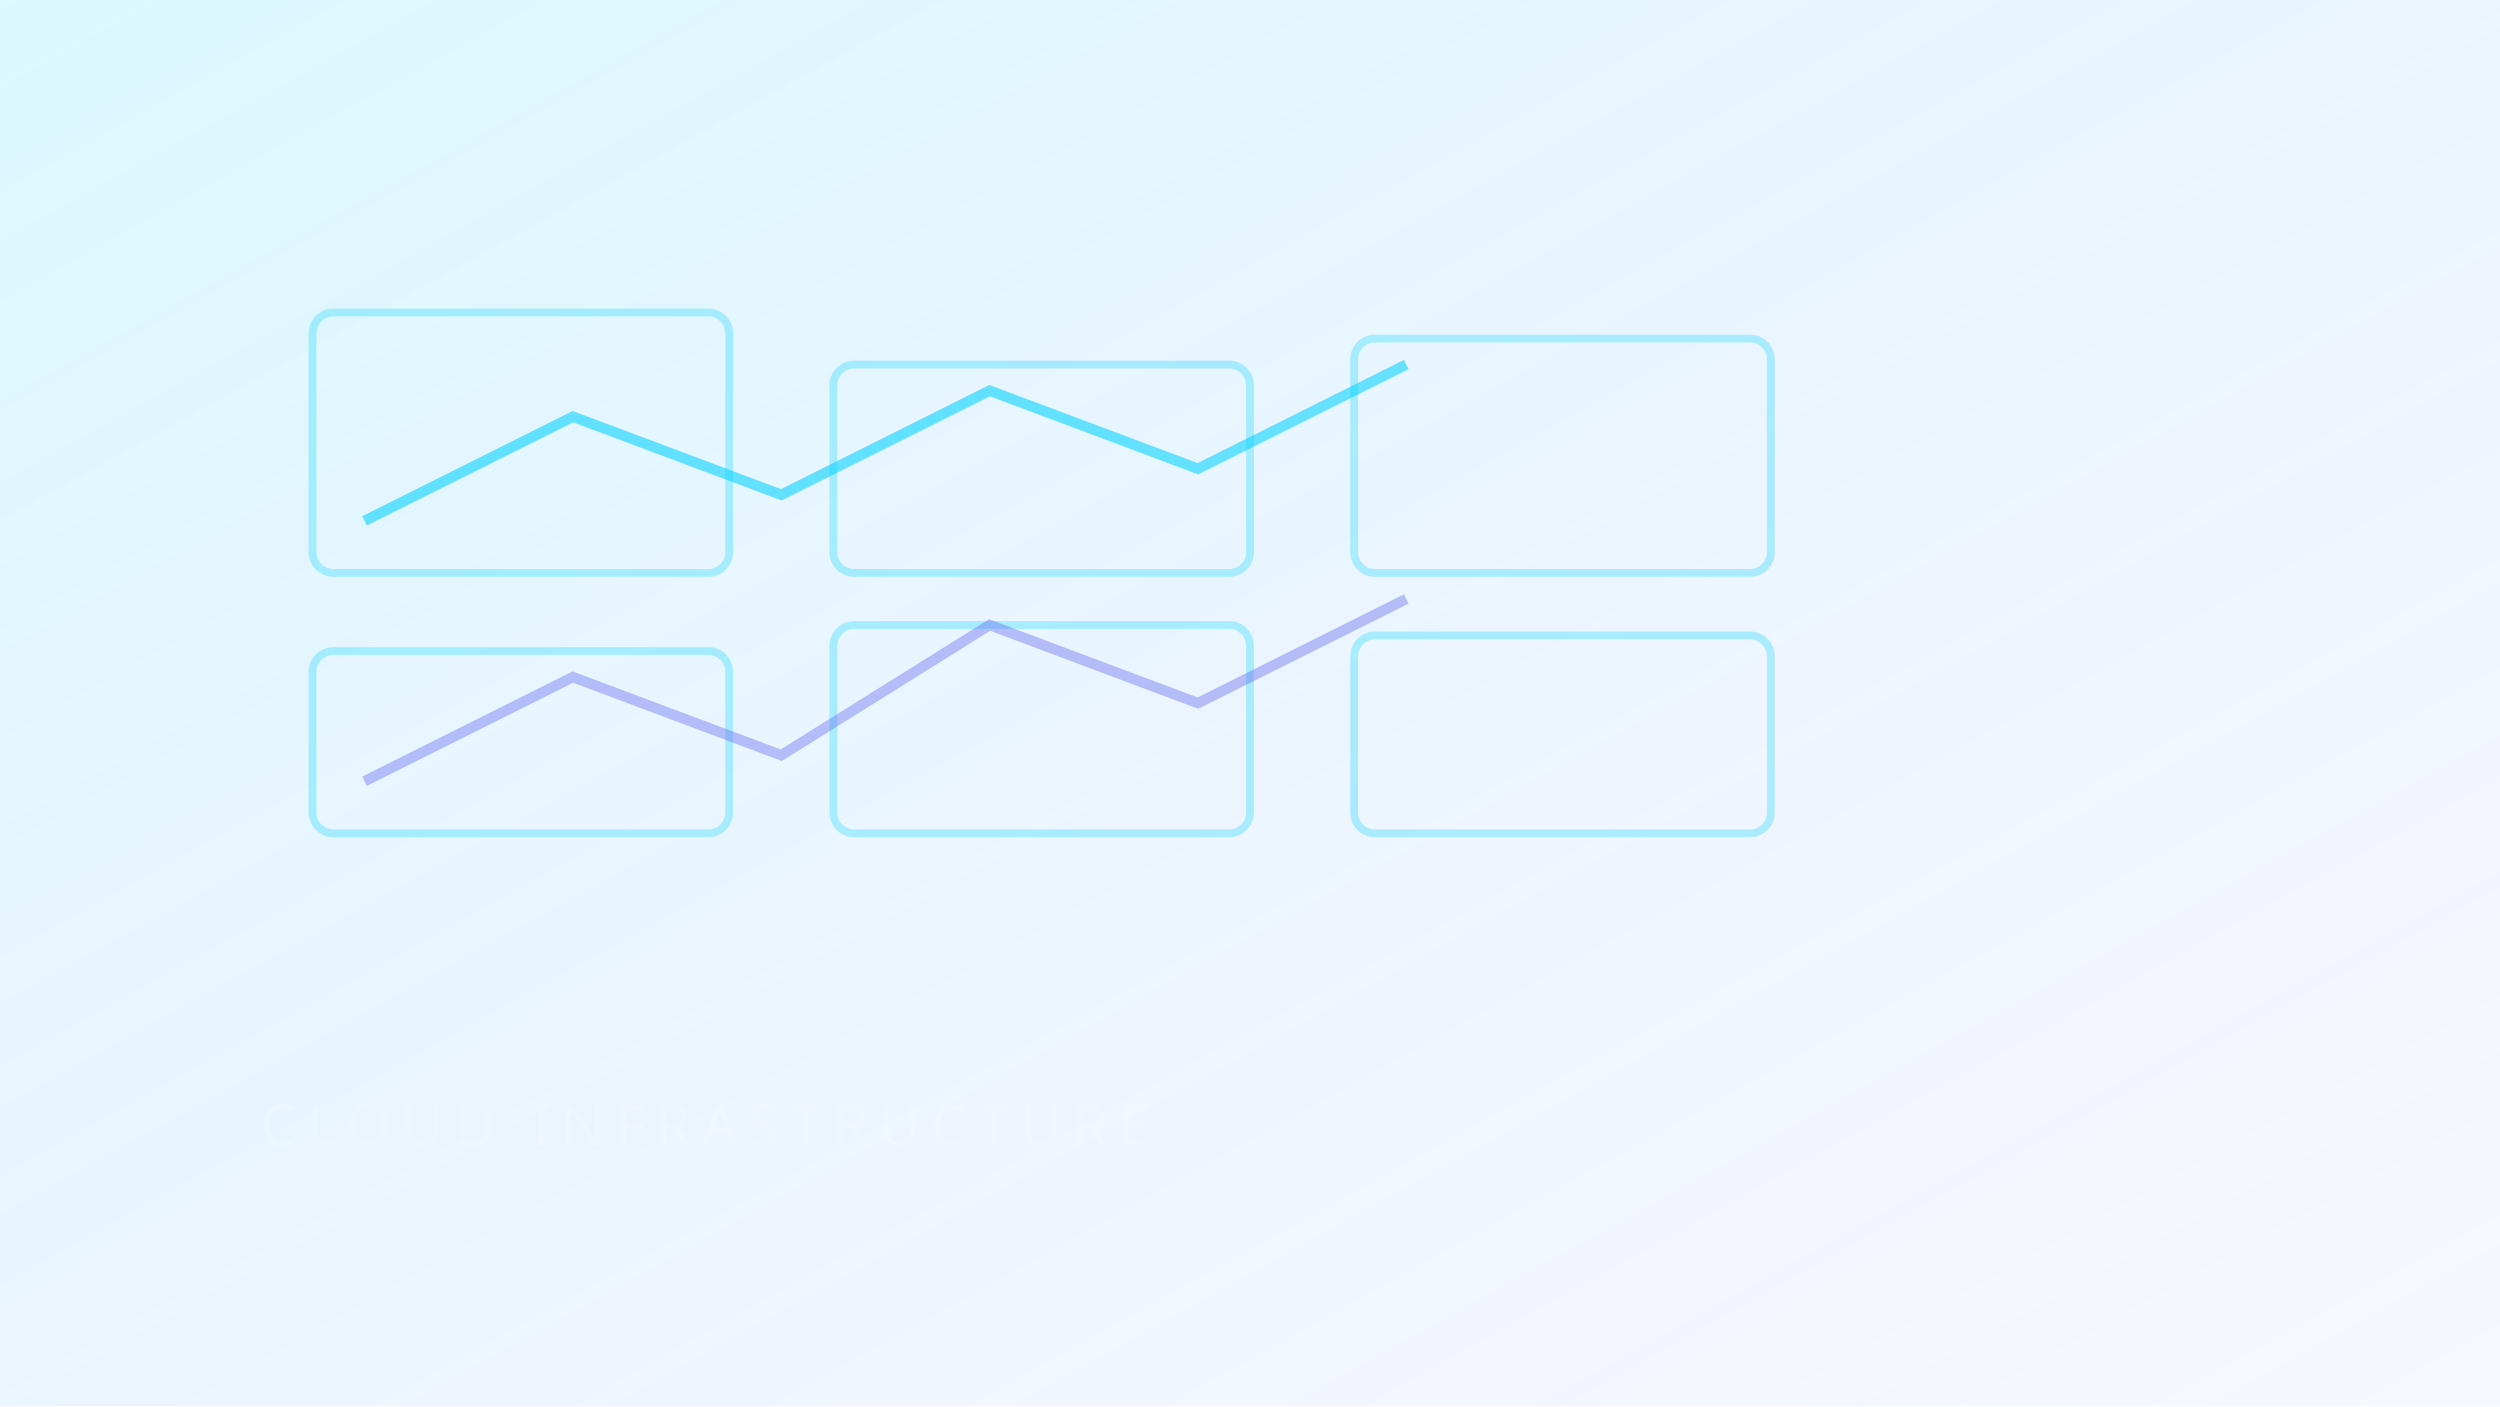
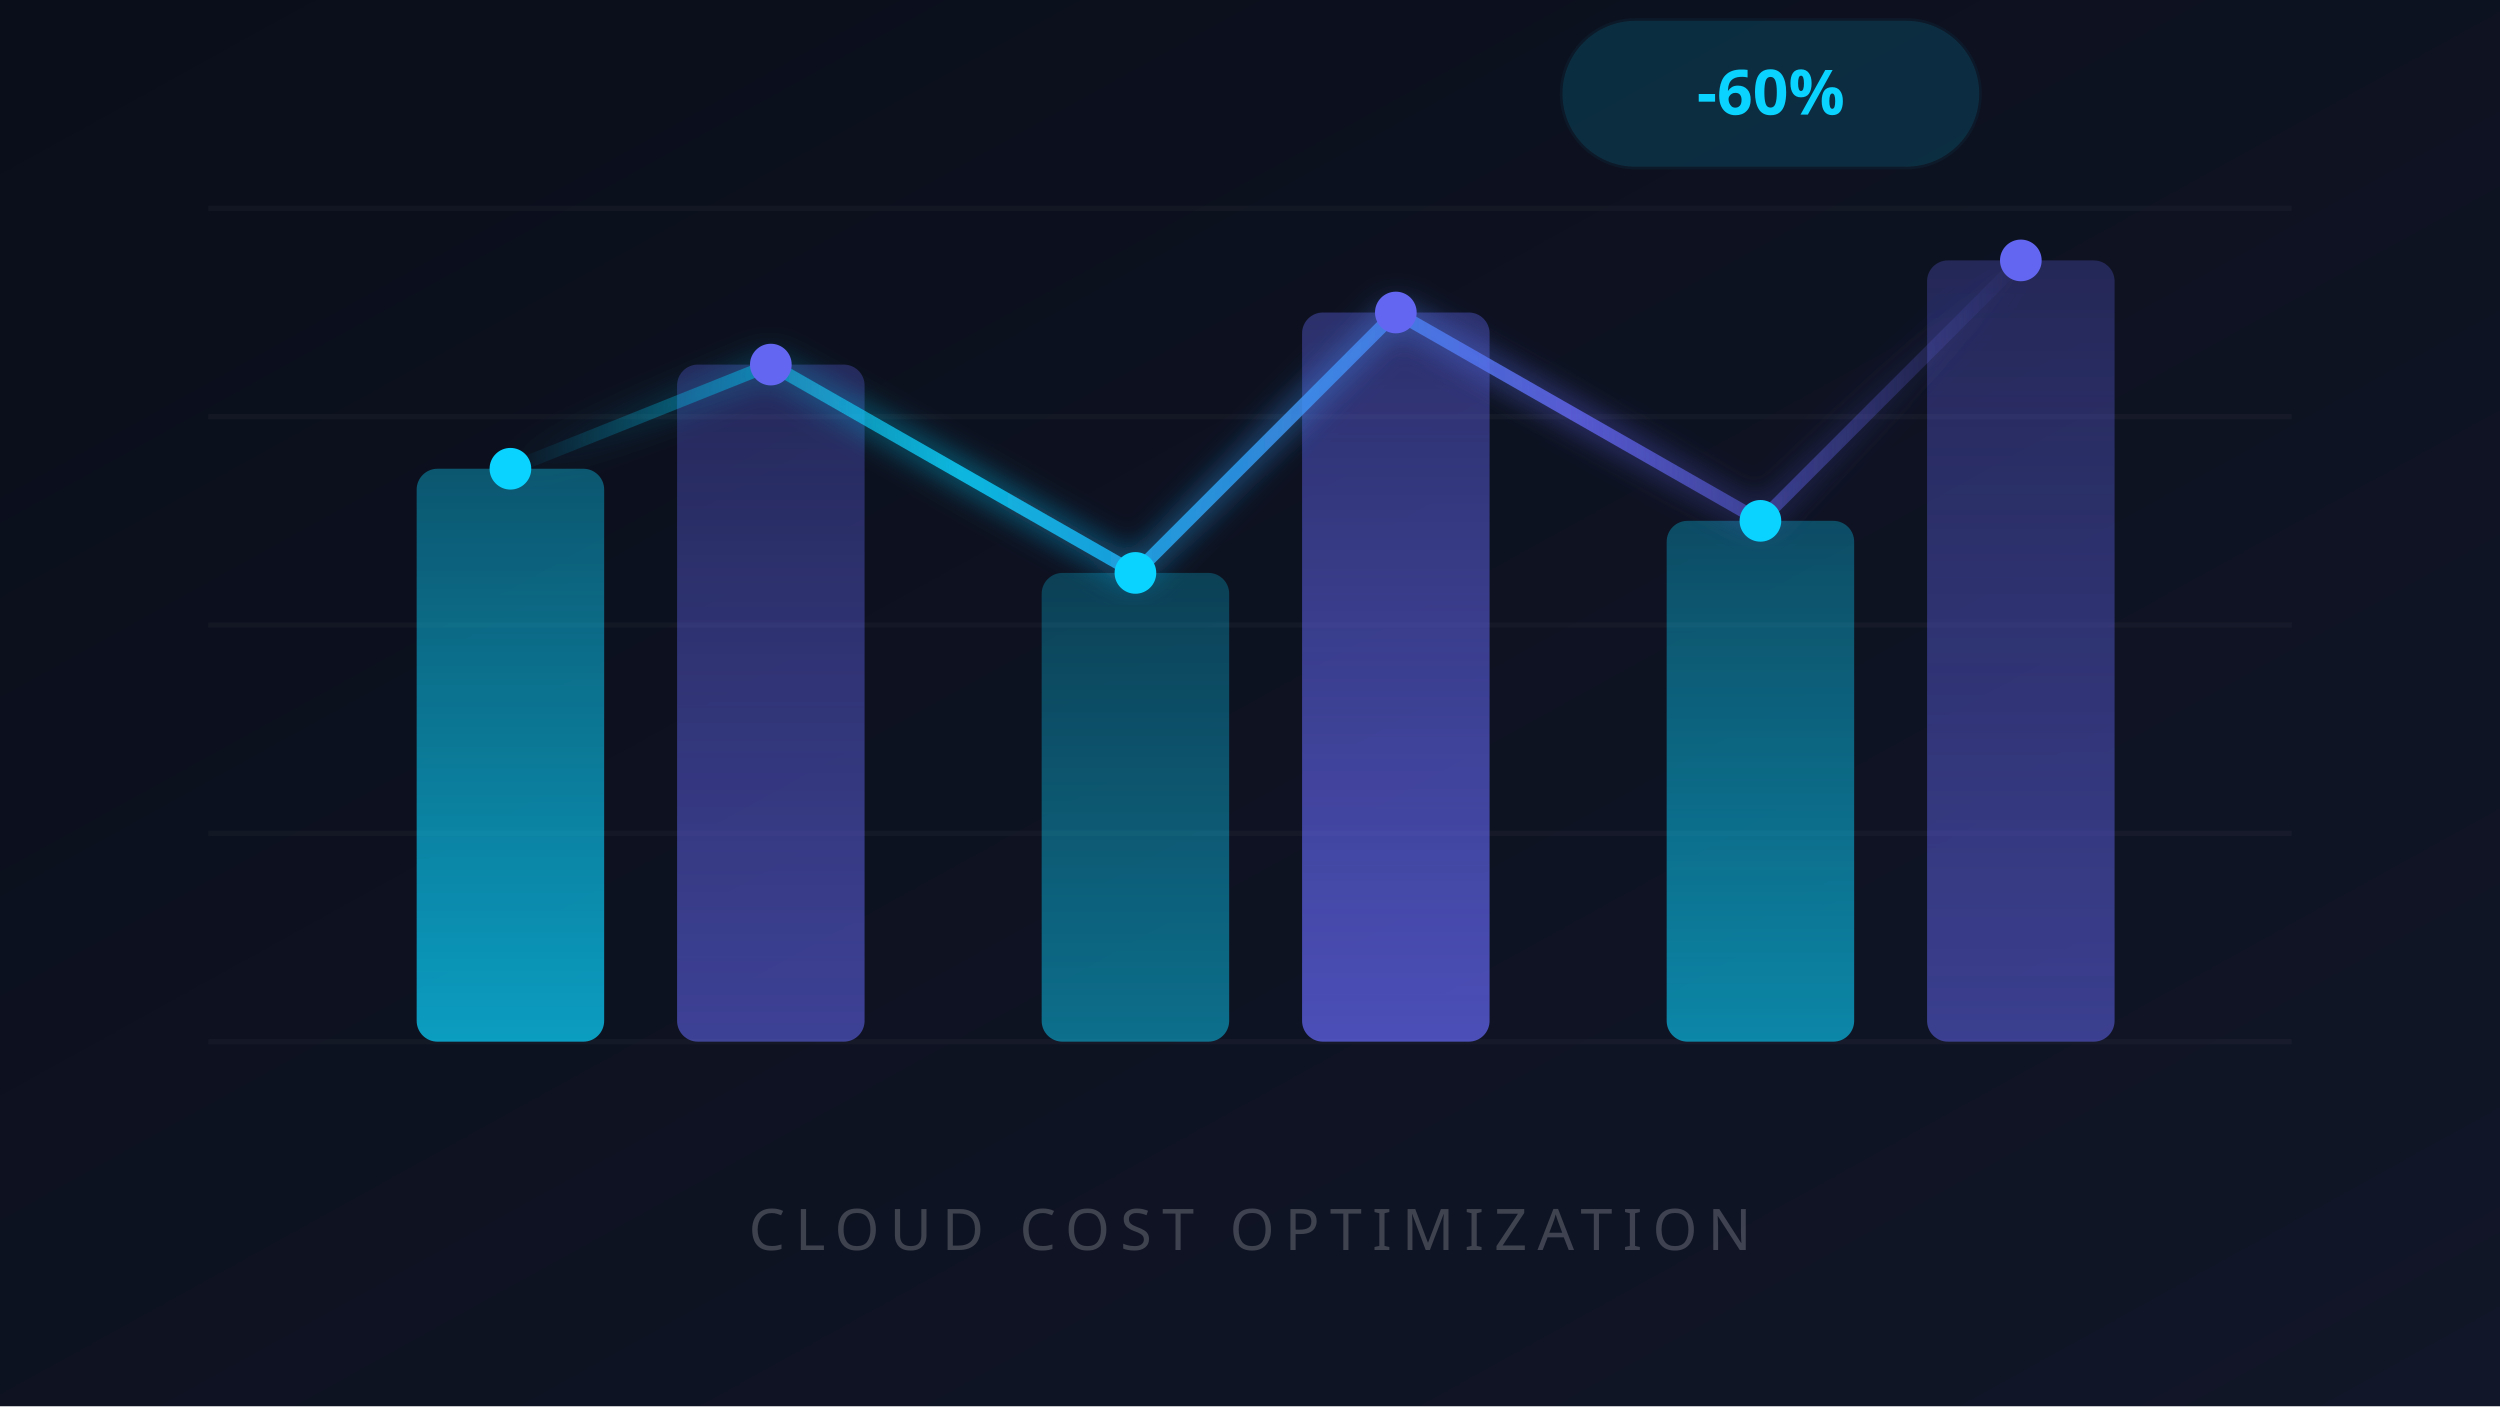
<svg xmlns="http://www.w3.org/2000/svg" viewBox="0 0 480 270">
  <defs>
-     <linearGradient id="c1" x1="0" y1="0" x2="1" y2="1">
-       <stop offset="0%" stop-color="#0ad3ff" stop-opacity="0.15" />
-       <stop offset="100%" stop-color="#6366f1" stop-opacity="0.05" />
+     <linearGradient id="bg1" x1="0" y1="0" x2="1" y2="1">
+       <stop offset="0%" stop-color="#0a0e1a" />
+       <stop offset="100%" stop-color="#111628" />
    </linearGradient>
+     <linearGradient id="bar1" x1="0" y1="1" x2="0" y2="0">
+       <stop offset="0%" stop-color="#0ad3ff" stop-opacity="0.8" />
+       <stop offset="100%" stop-color="#0ad3ff" stop-opacity="0.4" />
+     </linearGradient>
+     <linearGradient id="bar2" x1="0" y1="1" x2="0" y2="0">
+       <stop offset="0%" stop-color="#6366f1" stop-opacity="0.8" />
+       <stop offset="100%" stop-color="#6366f1" stop-opacity="0.4" />
+     </linearGradient>
+     <linearGradient id="lineg" x1="0" y1="0" x2="1" y2="0">
+       <stop offset="0%" stop-color="#0ad3ff" stop-opacity="0" />
+       <stop offset="30%" stop-color="#0ad3ff" stop-opacity="0.8" />
+       <stop offset="70%" stop-color="#6366f1" stop-opacity="0.8" />
+       <stop offset="100%" stop-color="#6366f1" stop-opacity="0" />
+     </linearGradient>
+     <filter id="glow1">
+       <feGaussianBlur stdDeviation="3" result="blur" />
+       <feComposite in="SourceGraphic" in2="blur" operator="over" />
+     </filter>
  </defs>
-   <rect width="480" height="270" fill="url(#c1)" />
-   <g transform="translate(60,60)" stroke="#0ad3ff" stroke-width="1.5" fill="none" opacity="0.3">
-     <rect x="0" y="0" width="80" height="50" rx="4" />
-     <rect x="100" y="10" width="80" height="40" rx="4" />
-     <rect x="200" y="5" width="80" height="45" rx="4" />
-     <rect x="0" y="65" width="80" height="35" rx="4" />
-     <rect x="100" y="60" width="80" height="40" rx="4" />
-     <rect x="200" y="62" width="80" height="38" rx="4" />
+   <rect width="480" height="270" fill="url(#bg1)" />
+   <g stroke="rgba(255,255,255,0.03)" stroke-width="1">
+     <line x1="40" y1="40" x2="440" y2="40" />
+     <line x1="40" y1="80" x2="440" y2="80" />
+     <line x1="40" y1="120" x2="440" y2="120" />
+     <line x1="40" y1="160" x2="440" y2="160" />
+     <line x1="40" y1="200" x2="440" y2="200" />
  </g>
-   <g transform="translate(60,60)" stroke="#6366f1" stroke-width="2" fill="none">
-     <polyline points="10,40 50,20 90,35 130,15 170,30 210,10" stroke="#0ad3ff" opacity="0.6" />
-     <polyline points="10,90 50,70 90,85 130,60 170,75 210,55" stroke="#6366f1" opacity="0.4" />
+   <rect x="80" y="90" width="36" height="110" rx="4" fill="url(#bar1)" opacity="0.9" />
+   <rect x="130" y="70" width="36" height="130" rx="4" fill="url(#bar2)" opacity="0.7" />
+   <rect x="200" y="110" width="36" height="90" rx="4" fill="url(#bar1)" opacity="0.6" />
+   <rect x="250" y="60" width="36" height="140" rx="4" fill="url(#bar2)" opacity="0.9" />
+   <rect x="320" y="100" width="36" height="100" rx="4" fill="url(#bar1)" opacity="0.75" />
+   <rect x="370" y="50" width="36" height="150" rx="4" fill="url(#bar2)" opacity="0.65" />
+   <polyline points="98,90 148,70 218,110 268,60 338,100 388,50" stroke="url(#lineg)" stroke-width="2.5" fill="none" filter="url(#glow1)" />
+   <circle cx="98" cy="90" r="4" fill="#0ad3ff" />
+   <circle cx="148" cy="70" r="4" fill="#6366f1" />
+   <circle cx="218" cy="110" r="4" fill="#0ad3ff" />
+   <circle cx="268" cy="60" r="4" fill="#6366f1" />
+   <circle cx="338" cy="100" r="4" fill="#0ad3ff" />
+   <circle cx="388" cy="50" r="4" fill="#6366f1" />
+   <g transform="translate(340,18)">
+     <rect x="-40" y="-14" width="80" height="28" rx="14" fill="#0ad3ff" opacity="0.15" stroke="#0ad3ff" stroke-width="1" stroke-opacity="0.3" />
+     <text x="0" y="4" text-anchor="middle" font-family="system-ui,sans-serif" font-size="12" font-weight="700" fill="#0ad3ff">-60%</text>
  </g>
-   <text x="50" y="220" font-family="system-ui,sans-serif" font-size="11" fill="rgba(255,255,255,0.15)" letter-spacing="2">CLOUD INFRASTRUCTURE</text>
+   <text x="240" y="240" text-anchor="middle" font-family="system-ui,sans-serif" font-size="11" fill="rgba(255,255,255,0.2)" letter-spacing="2">CLOUD COST OPTIMIZATION</text>
</svg>
